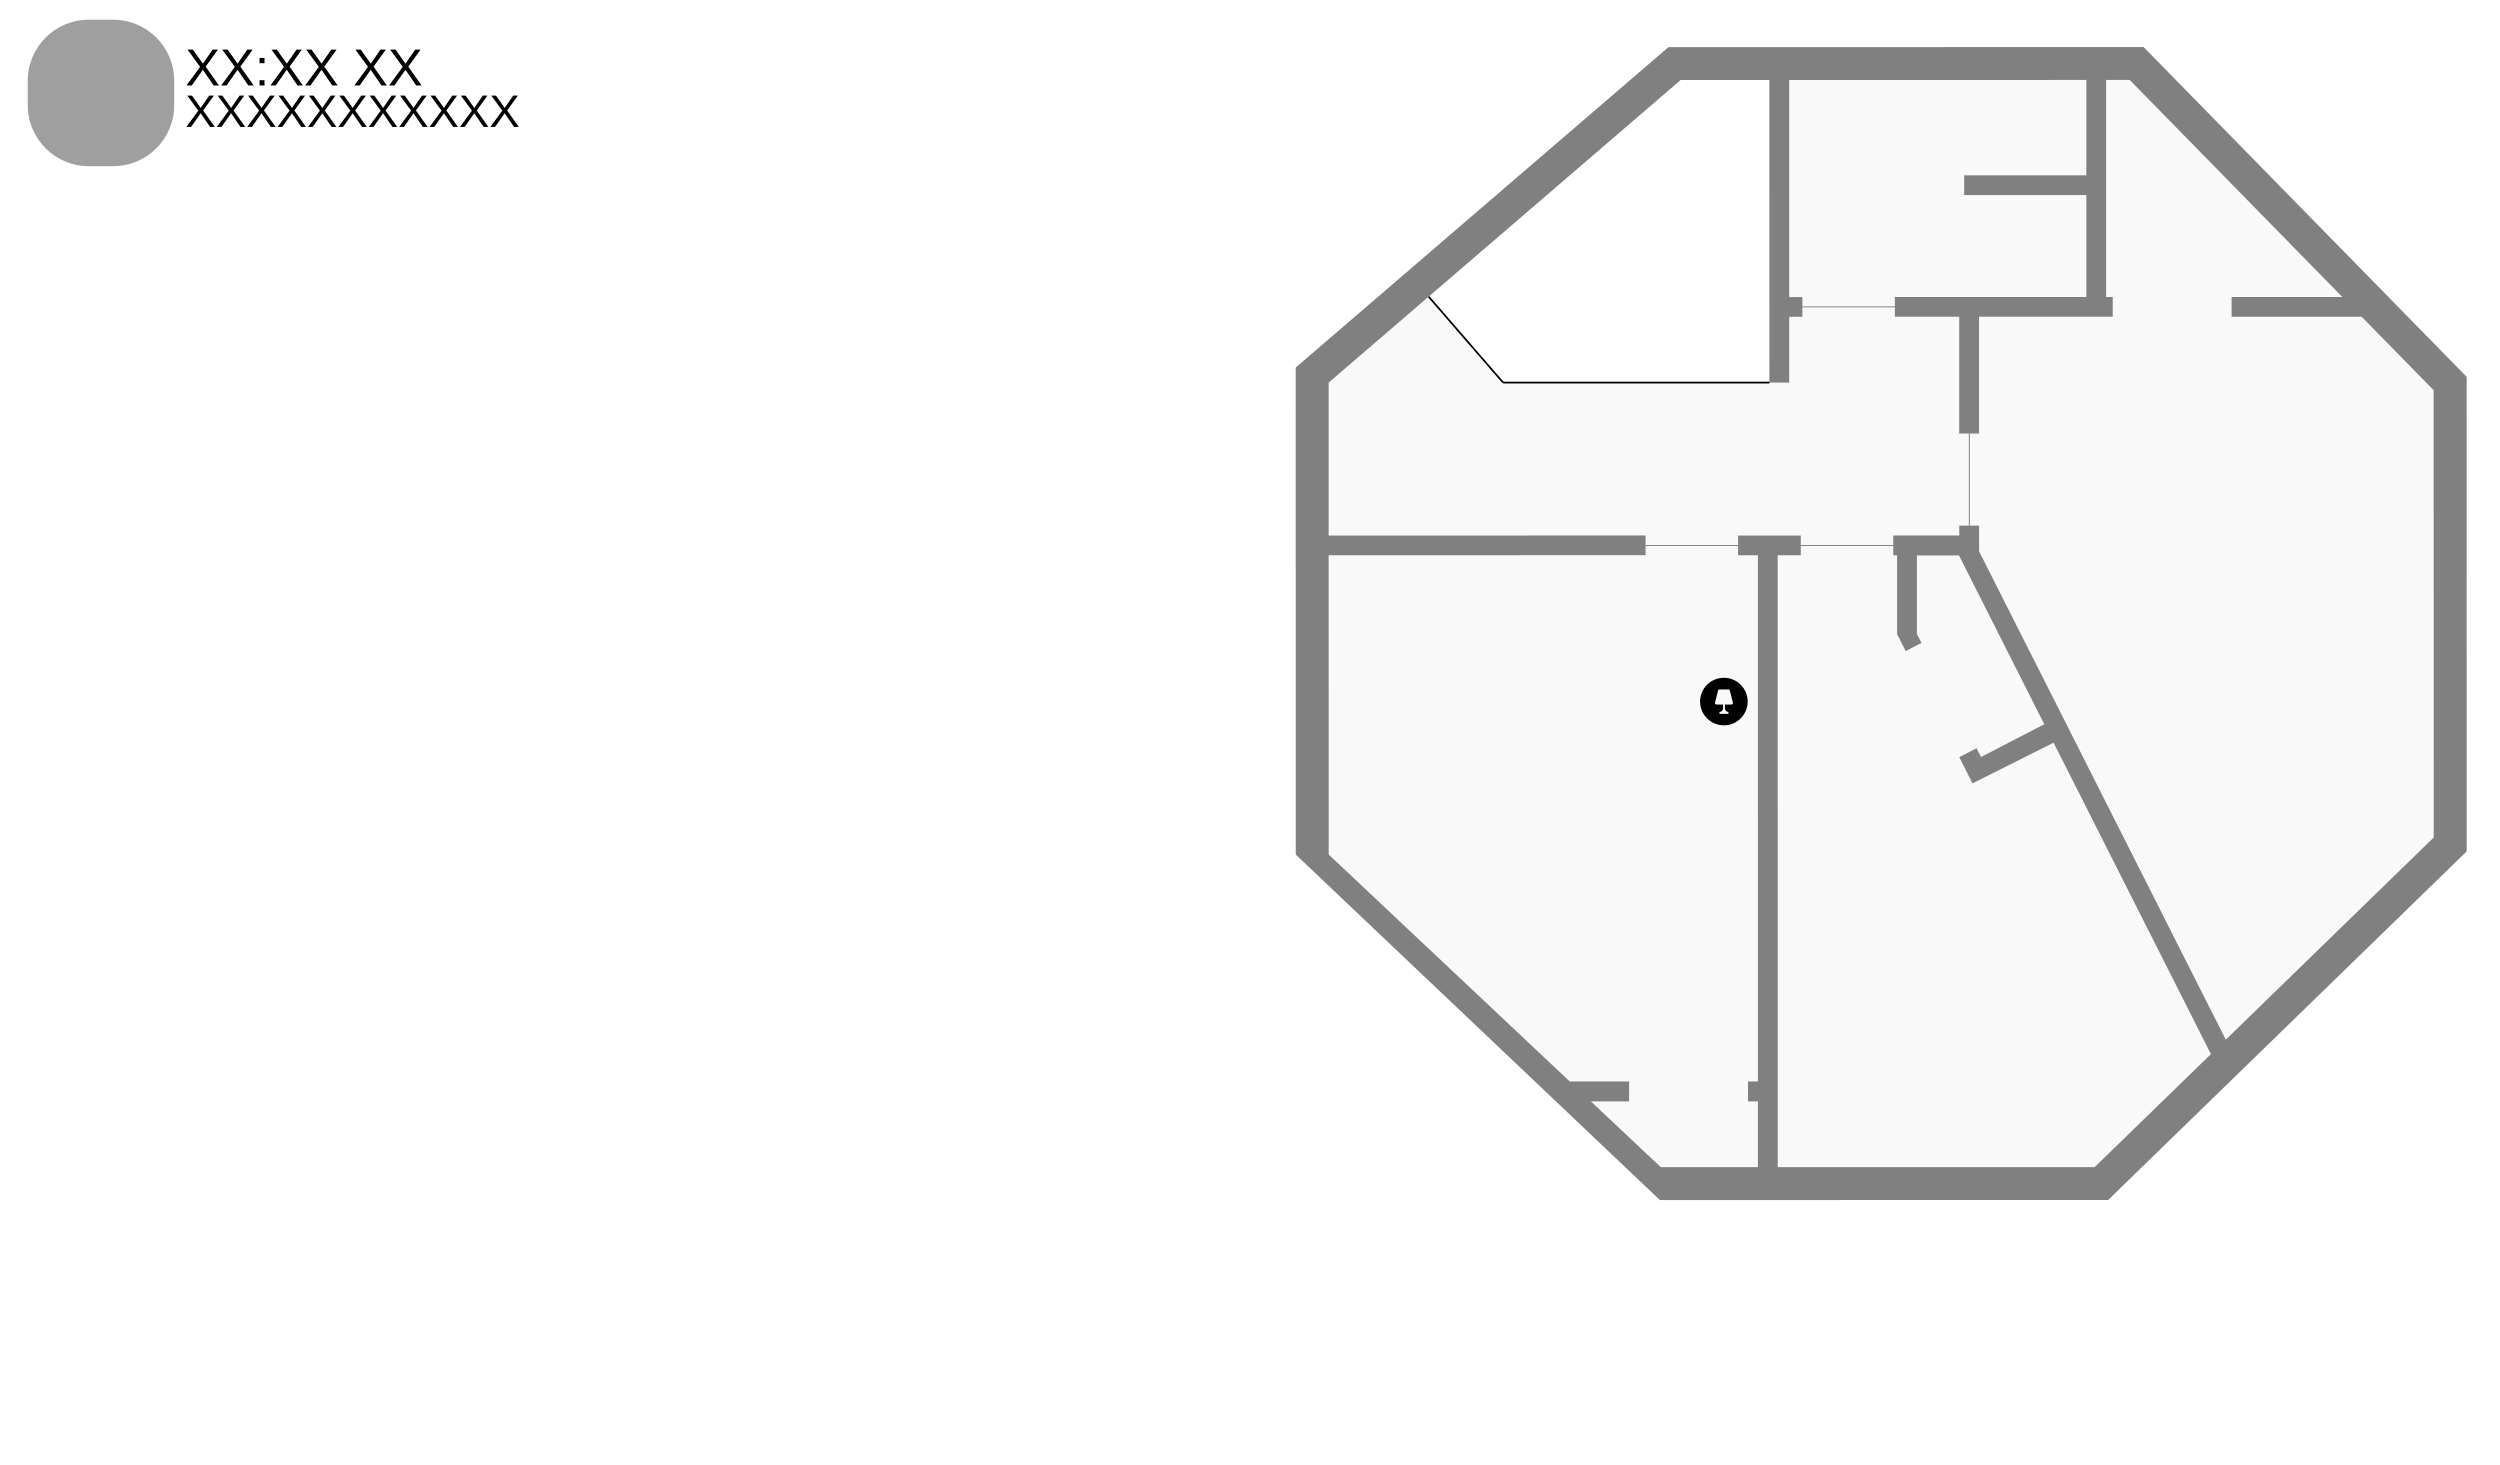
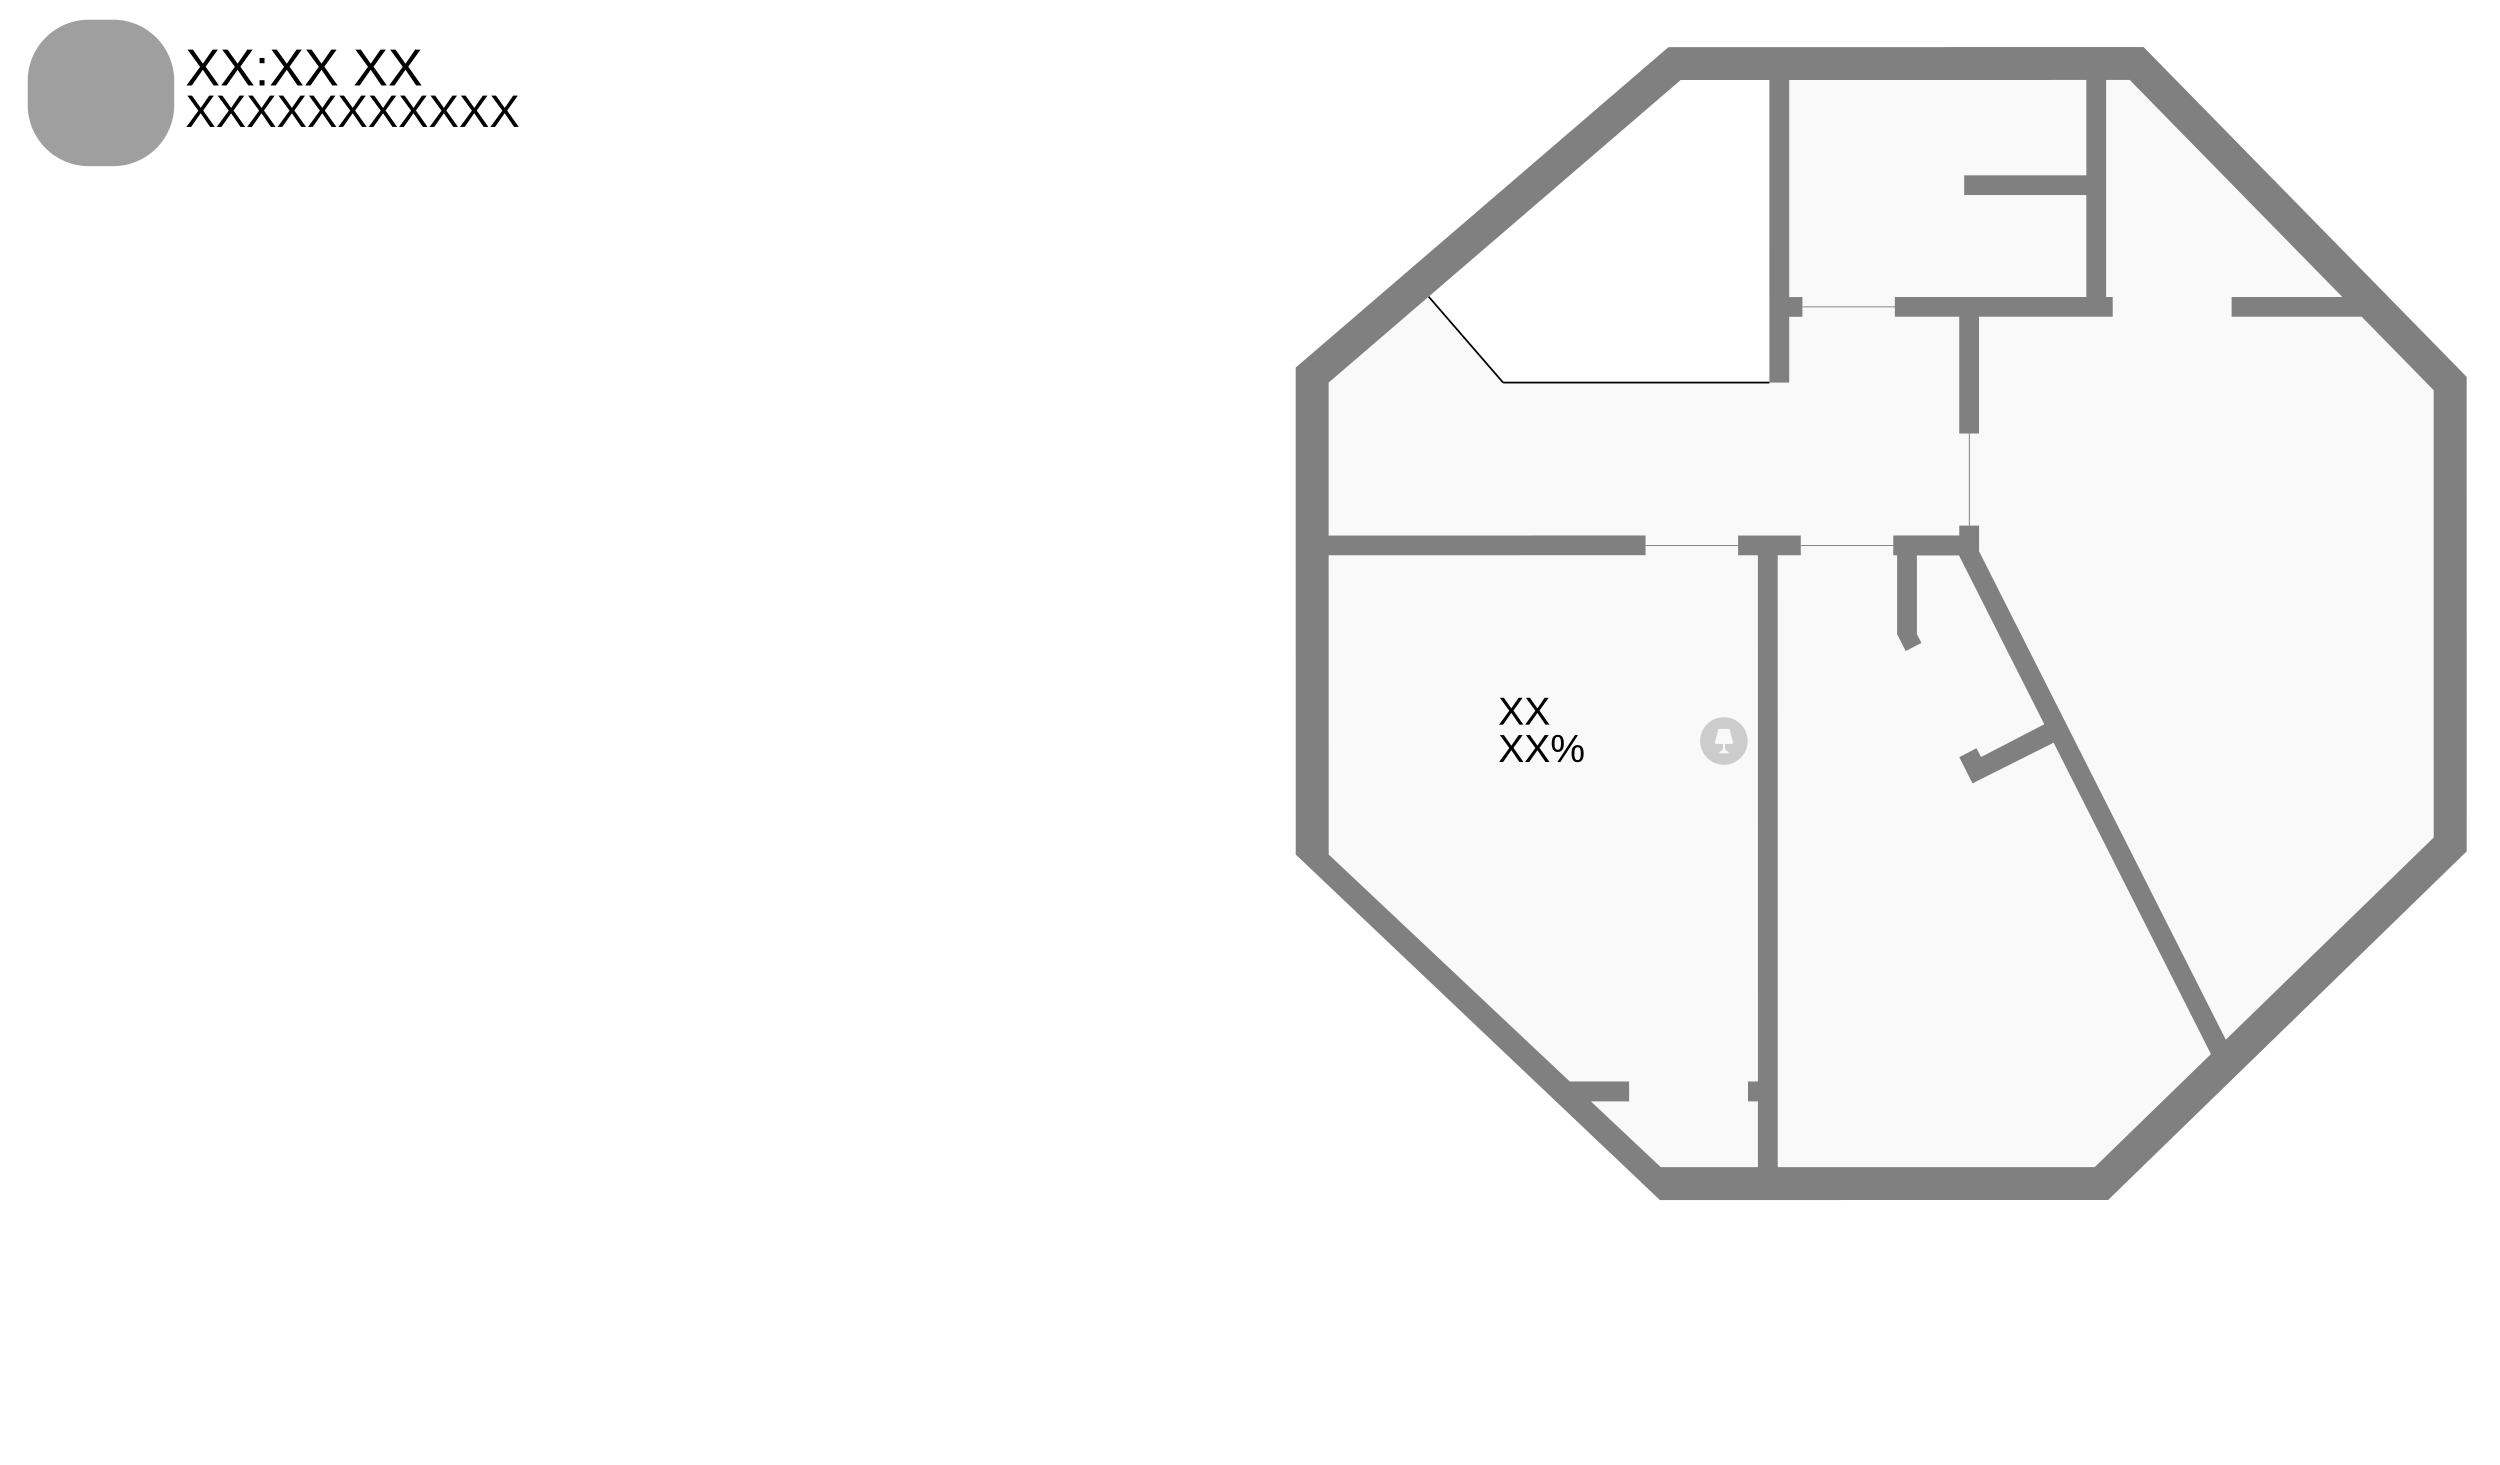
<svg xmlns="http://www.w3.org/2000/svg" width="1024" height="600" viewBox="0 0 1024 600" version="1.1" id="svg8">
  <defs id="defs2" />
  <text xml:space="preserve" style="font-style:normal;font-variant:normal;font-weight:normal;font-stretch:normal;font-size:18.667px;line-height:1.25;font-family:Arial;-inkscape-font-specification:Arial;letter-spacing:0px;word-spacing:0px;fill:#000000;fill-opacity:1;stroke:none" x="75.918" y="52" id="sensor.floorplan_date">
    <tspan id="tspan36" x="75.918" y="52">XXXXXXXXXXX</tspan>
  </text>
  <text xml:space="preserve" style="font-style:normal;font-variant:normal;font-weight:normal;font-stretch:normal;font-size:21.333px;line-height:1.25;font-family:Arial;-inkscape-font-specification:Arial;letter-spacing:0px;word-spacing:0px;fill:#000000;fill-opacity:1;stroke:none" x="75.906" y="35" id="sensor.floorplan_time">
    <tspan id="tspan32" x="75.906" y="35">XX:XX XX</tspan>
  </text>
  <rect style="fill:#8c8c8e;fill-opacity:0.833;stroke:none;stroke-width:6;stroke-linecap:butt;stroke-linejoin:round;stroke-miterlimit:4;stroke-dasharray:none;stroke-opacity:0;paint-order:markers stroke fill" id="sensor.dark_sky_icon" width="60" x="11.357" y="8.071" height="60" rx="25" ry="25" />
  <g id="upper_floor" transform="matrix(1.333333,0,0,-1.333333,525.7143,614.2857)" display="inline" style="display:inline">
    <g id="upper" display="inline" style="display:inline">
      <path id="sensor.chris_location" d="m 145.738,290.146 0.014,-161.65 -3.042,-2.7e-4 v -6.125 l 3.042,4.1e-4 v -20.206 h -29.843 l -21.461,20.204 11.75,9.9e-4 v 6.125 l -18.255,-0.001 -74.039,69.705 -0.014,91.938 97.359,0.014 v 3.031 h 28.397 v -3.031 h 6.085 z" style="fill:#f9f9f9;fill-rule:nonzero;stroke-width:0.145" />
      <path id="path827" d="m 158.921,296.209 h -19.269 v -3.031 h -28.397 l -1.3e-4,3.031 -97.359,-0.014 v 46.979 l 30.713,26.401 22.863,-26.396 h 81.814 6.085 v 20.206 h 4.056 v 3.031 h 28.396 v -3.031 h 19.776 v -35.866 h 3.043 v -28.289 h -3.042 v -3.031 h -20.283 v -3.031 h -28.396 v 3.031 z" style="fill:#f9f9f9;fill-rule:nonzero;stroke-width:0.145" />
      <path id="path829" d="m 151.838,102.165 -0.015,187.981 h 7.099 v 3.031 h 28.396 v -3.031 l 1.186,-0.071 v -24.177 l 2.63,-5.206 4.859,2.518 -1.404,2.689 v 24.177 h 12.924 l 26.198,-51.855 -19.418,-10.061 -1.404,2.689 -5.291,-2.741 4.067,-8.051 24.912,12.491 48.329,-95.66 -35.71,-34.718 -97.359,-0.014 z" style="fill:#f9f9f9;fill-rule:nonzero;stroke-width:0.145" />
      <path id="sensor.teresa_location" d="m 353.346,203.429 -63.871,-62.096 -75.789,150.012 v 7.9 h -3.043 v 28.289 h 3.042 v 35.866 h 41.073 v 6.062 h -2.028 v 66.68 h 7.242 l 65.317,-66.675 h -34.016 v -6.062 h 39.954 l 22.117,-22.577 0.014,-137.402 z" style="fill:#f9f9f9;fill-rule:nonzero;stroke-width:0.145" />
      <path id="path833" d="m 159.422,369.456 h -4.057 v 66.681 l 91.274,0.014 v -29.299 h -37.524 v -6.062 h 37.524 v -31.32 h -58.821 l 1.4e-4,-3.031 h -28.396 v 3.031 z" style="fill:#f9f9f9;fill-rule:nonzero;stroke-width:0.145" />
      <path id="path835" d="M 115.628,92.059 3.764,198.196 3.75,347.803 l 114.514,98.434 145.969,0.014 99.241,-101.304 0.014,-145.772 L 253.326,92.072 Z m 30.123,36.437 -0.014,161.65 h -6.085 v 3.031 3.031 h 19.269 v -3.031 -3.031 h -7.099 l 0.015,-187.981 97.359,0.014 35.71,34.718 -48.329,95.66 -24.912,-12.491 -4.067,8.051 5.291,2.741 1.404,-2.689 19.418,10.061 -26.198,51.855 H 194.588 V 265.908 l 1.404,-2.689 -4.859,-2.517 -2.63,5.206 v 24.177 l -1.185,0.071 v 3.031 3.031 h 20.283 v 3.031 h 3.043 3.043 v -7.9 l 75.789,-150.012 63.871,62.096 -0.014,137.402 -22.117,22.577 h -39.954 v 6.062 h 34.016 l -65.317,66.675 h -7.242 v -66.68 h 2.028 v -6.062 h -41.073 v -35.866 h -3.043 -3.043 v 35.866 h -19.776 v 3.031 3.031 h 58.821 v 31.32 h -37.524 v 6.062 h 37.524 v 29.299 l -91.274,-0.014 v -66.681 h 4.057 v -3.031 -3.031 h -4.056 v -20.206 h -6.085 l -0.014,92.949 H 122.021 L 44.591,369.579 13.877,343.179 v -46.979 l 97.359,0.014 1.3e-4,-3.031 v -3.031 l -97.359,-0.014 0.014,-91.938 74.039,-69.705 18.255,0.001 v -6.125 l -11.75,-9e-4 21.461,-20.204 h 29.843 v 20.206 l -3.042,-4.1e-4 v 6.125 l 3.042,4.1e-4 z" style="fill:#808080;fill-rule:nonzero;stroke-width:0.145" />
      <path id="path953" d="M 149.283,343.187 H 67.469" stroke-miterlimit="10" style="fill:none;stroke:#000000;stroke-width:0.537;stroke-miterlimit:10" />
      <path id="path1009" d="m 44.607,369.577 22.863,-26.396" stroke-miterlimit="10" style="fill:none;stroke:#000000;stroke-width:0.537;stroke-miterlimit:10" />
      <path id="path1015" d="M 159.423,366.425 H 187.819" stroke-miterlimit="10" style="fill:none;stroke:#000000;stroke-width:0.145;stroke-miterlimit:10" />
      <path id="path1021" d="M 210.641,327.532 V 299.244" stroke-miterlimit="10" style="fill:none;stroke:#000000;stroke-width:0.145;stroke-miterlimit:10" />
      <path id="path1027" d="M 187.318,293.18 H 158.922" stroke-miterlimit="10" style="fill:none;stroke:#000000;stroke-width:0.145;stroke-miterlimit:10" />
      <path id="path1033" d="m 111.256,293.174 h 28.397" stroke-miterlimit="10" style="fill:none;stroke:#000000;stroke-width:0.145;stroke-miterlimit:10" />
    </g>
  </g>
  <g id="layer1" style="display:inline" />
-   <path id="switch.reading_light" d="m 706.097,297.099 c 5.383,0 9.741,-4.358 9.741,-9.741 0,-5.383 -4.358,-9.741 -9.741,-9.741 -5.383,0 -9.741,4.365 -9.741,9.741 0,5.376 4.358,9.741 9.741,9.741 z m -3.644,-9.229 1.263,-5.051 c 0.065,-0.245 0.289,-0.426 0.541,-0.426 h 3.738 c 0.26,0 0.476,0.173 0.541,0.426 l 1.263,5.051 c 0.087,0.354 -0.18,0.693 -0.541,0.693 h -2.742 v 1.523 c 0,0.743 0.527,1.364 1.227,1.508 0.188,0.036 0.317,0.209 0.317,0.397 0,0.224 -0.18,0.404 -0.404,0.404 h -3.031 c -0.224,0 -0.404,-0.18 -0.404,-0.404 0,-0.188 0.13,-0.354 0.318,-0.397 0.7,-0.144 1.219,-0.765 1.219,-1.508 v -1.523 h -2.764 c -0.368,0 -0.628,-0.339 -0.541,-0.693 z" style="stroke-width:1" />
+   <path id="light.reading_light" d="m 706.097,313.261 c 5.383,0 9.741,-4.358 9.741,-9.741 0,-5.383 -4.358,-9.741 -9.741,-9.741 -5.383,0 -9.741,4.365 -9.741,9.741 0,5.376 4.358,9.741 9.741,9.741 z m -3.644,-9.229 1.263,-5.051 c 0.065,-0.245 0.289,-0.426 0.541,-0.426 h 3.738 c 0.26,0 0.476,0.173 0.541,0.426 l 1.263,5.051 c 0.087,0.354 -0.18,0.693 -0.541,0.693 h -2.742 v 1.523 c 0,0.743 0.527,1.364 1.227,1.508 0.188,0.036 0.317,0.209 0.317,0.397 0,0.224 -0.18,0.404 -0.404,0.404 h -3.031 c -0.224,0 -0.404,-0.18 -0.404,-0.404 0,-0.188 0.13,-0.354 0.318,-0.397 0.7,-0.144 1.219,-0.765 1.219,-1.508 v -1.523 h -2.764 c -0.368,0 -0.628,-0.339 -0.541,-0.693 z" style="fill:#cccccc;stroke-width:1" />
  <g id="layer2" />
+   <text xml:space="preserve" style="font-style:normal;font-variant:normal;font-weight:normal;font-stretch:normal;font-size:16px;line-height:1.25;font-family:Arial;-inkscape-font-specification:Arial;letter-spacing:0px;word-spacing:0px;fill:#000000;fill-opacity:1;stroke:none" x="613.668" y="312.107" id="sensor.humidity">
+     <tspan id="tspan3903" x="613.668" y="312.107">XX%</tspan>
+   </text>
+   <text xml:space="preserve" style="font-style:normal;font-variant:normal;font-weight:normal;font-stretch:normal;font-size:16px;line-height:1.25;font-family:Arial;-inkscape-font-specification:Arial;letter-spacing:0px;word-spacing:0px;fill:#000000;fill-opacity:1;stroke:none" x="613.647" y="296.832" id="sensor.temperature">
+     <tspan x="613.647" y="296.832" id="tspan3911">XX</tspan>
+   </text>
</svg>
